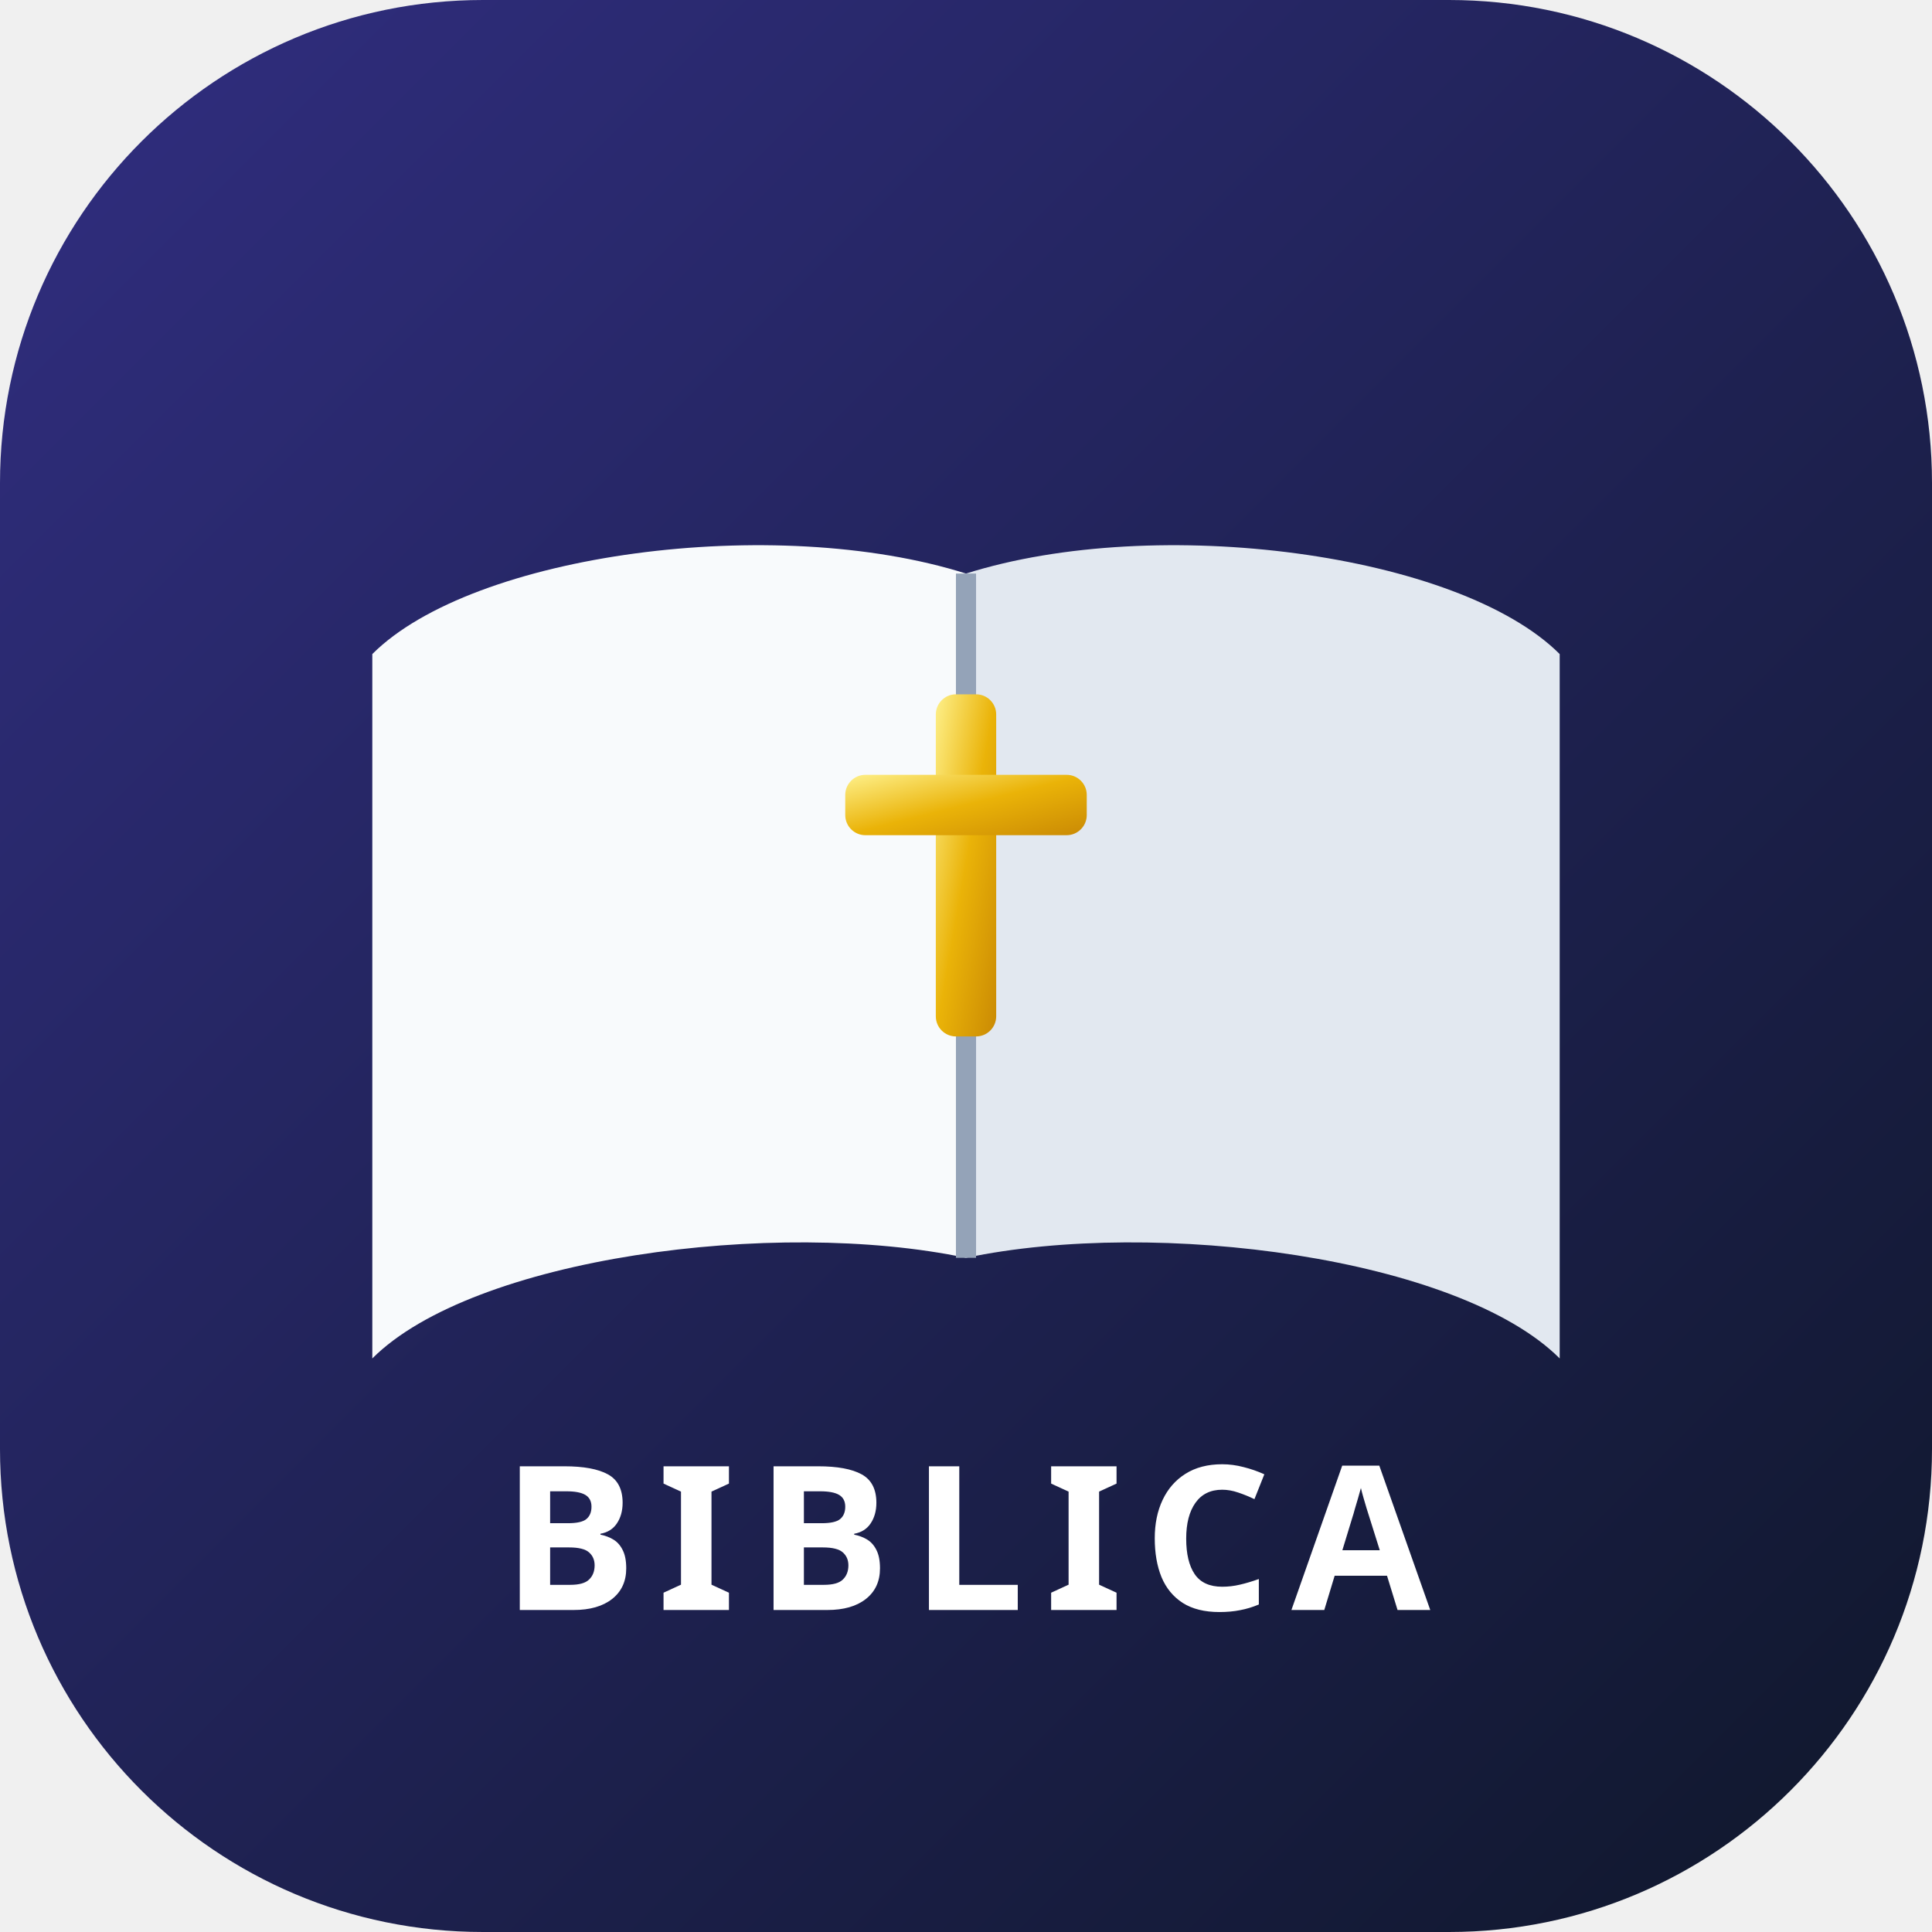
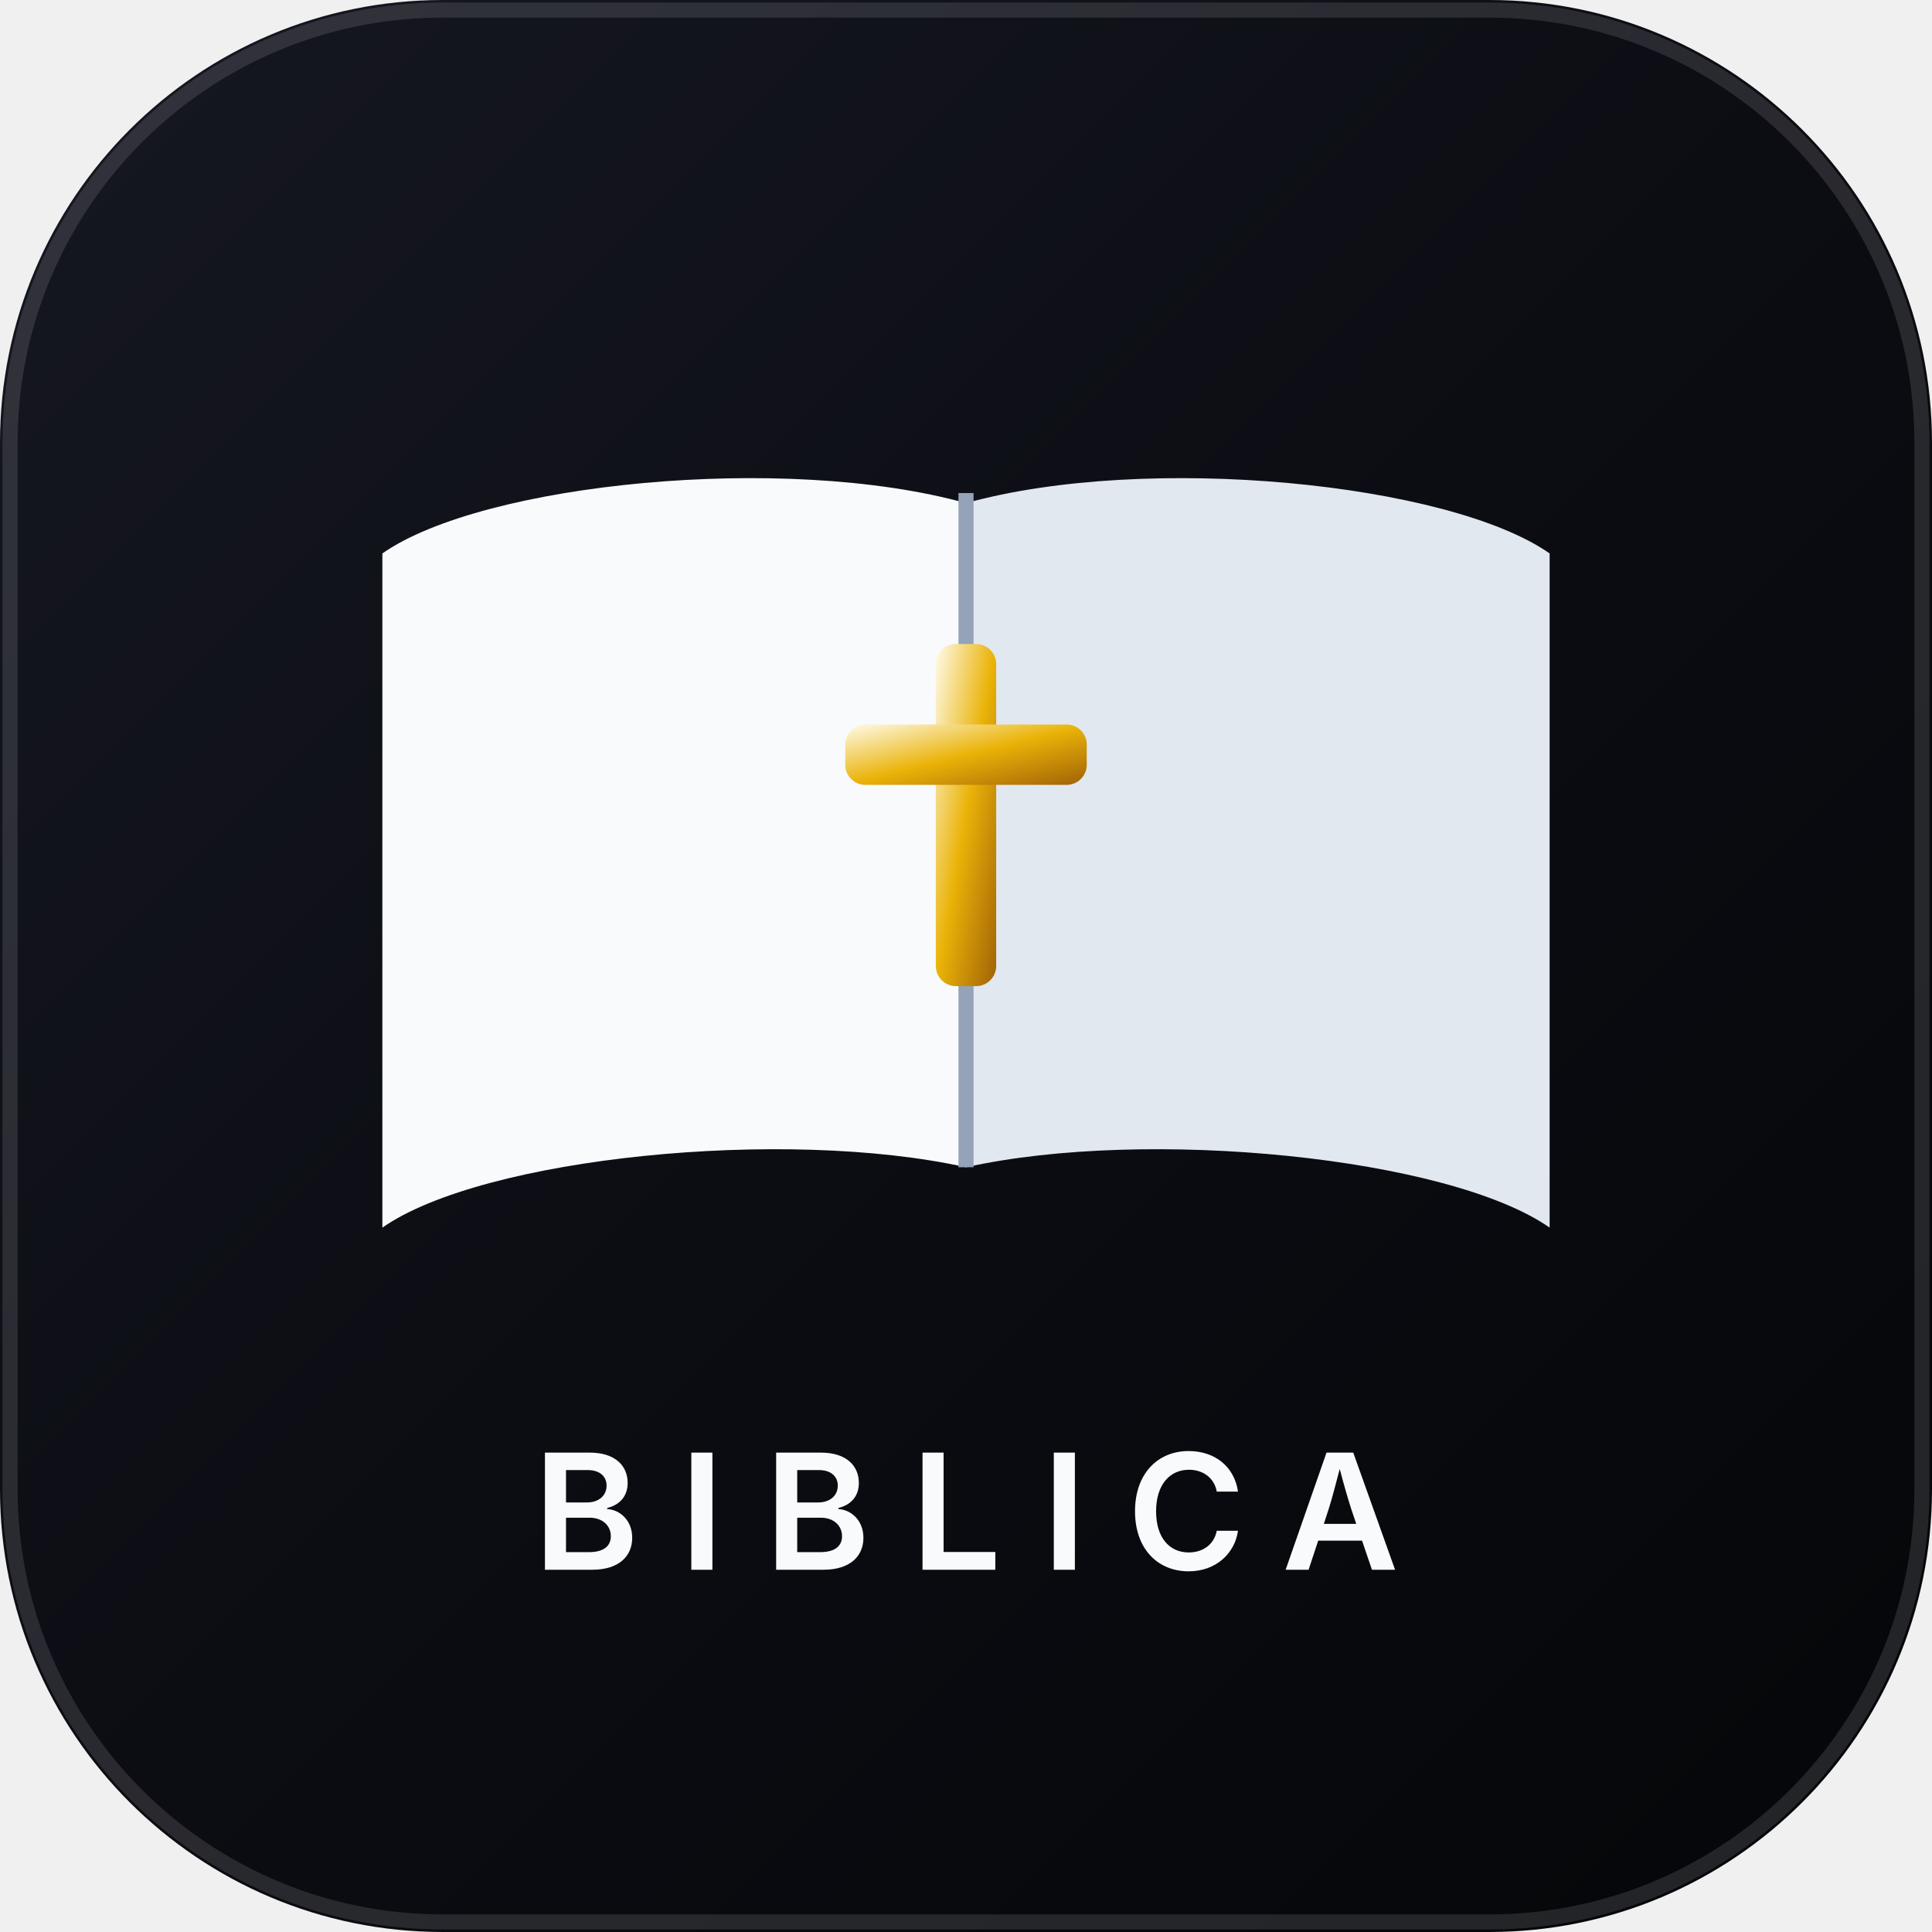
<svg xmlns="http://www.w3.org/2000/svg" viewBox="0 0 192 192" width="192" height="192">
  <defs>
    <linearGradient id="bgGrad192" x1="0%" y1="0%" x2="100%" y2="100%">
-       <stop offset="0%" stop-color="#312e81" />
-       <stop offset="100%" stop-color="#0f172a" />
+       <stop offset="0%" stop-color="#161822" />
+       <stop offset="50%" stop-color="#0c0d13" />
+       <stop offset="100%" stop-color="#050608" />
    </linearGradient>
-     <linearGradient id="goldGrad192" x1="0%" y1="0%" x2="100%" y2="100%">
-       <stop offset="0%" stop-color="#fef08a" />
+     <linearGradient id="goldLinear192" x1="0%" y1="0%" x2="100%" y2="100%">
+       <stop offset="0%" stop-color="#fffbeb" />
      <stop offset="50%" stop-color="#eab308" />
-       <stop offset="100%" stop-color="#ca8a04" />
+       <stop offset="100%" stop-color="#a16207" />
    </linearGradient>
  </defs>
-   <rect width="192" height="192" rx="48" fill="url(#bgGrad192)" />
-   <g transform="translate(32, 45)">
-     <path d="M64 80 C 45 76, 15 80, 5 90 L 5 20 C 15 10, 45 6, 64 12 Z" fill="#f8fafc" />
-     <path d="M64 80 C 83 76, 113 80, 123 90 L 123 20 C 113 10, 83 6, 64 12 Z" fill="#e2e8f0" />
-     <line x1="64" y1="12" x2="64" y2="80" stroke="#94a3b8" stroke-width="2" />
-     <rect x="61" y="24" width="6" height="34" rx="2" fill="url(#goldGrad192)" />
-     <rect x="52" y="32" width="24" height="6" rx="2" fill="url(#goldGrad192)" />
+   <rect width="192" height="192" rx="44" fill="url(#bgGrad192)" />
+   <rect x="1" y="1" width="190" height="190" rx="43" fill="none" stroke="#ffffff" stroke-opacity="0.12" stroke-width="1.5" />
+   <g transform="translate(36, 40)">
+     <path d="M60 76 C 42 72, 12 75, 2 82 L 2 15 C 12 8, 42 5, 60 10 Z" fill="#f8fafc" />
+     <path d="M60 76 C 78 72, 108 75, 118 82 L 118 15 C 108 8, 78 5, 60 10 Z" fill="#e2e8f0" />
+     <line x1="60" y1="9" x2="60" y2="76" stroke="#94a3b8" stroke-width="1.5" />
+     <rect x="57" y="24" width="6" height="34" rx="2" fill="url(#goldLinear192)" />
+     <rect x="48" y="32" width="24" height="6" rx="2" fill="url(#goldLinear192)" />
  </g>
-   <text x="96" y="160" text-anchor="middle" font-family="system-ui, sans-serif" font-weight="800" font-size="20" fill="#ffffff" letter-spacing="2">BIBLICA</text>
+   <text x="96" y="156" text-anchor="middle" font-family="-apple-system, BlinkMacSystemFont, 'SF Pro Display', serif" font-weight="600" font-size="16" fill="#f8fafc" letter-spacing="4">BIBLICA</text>
</svg>
